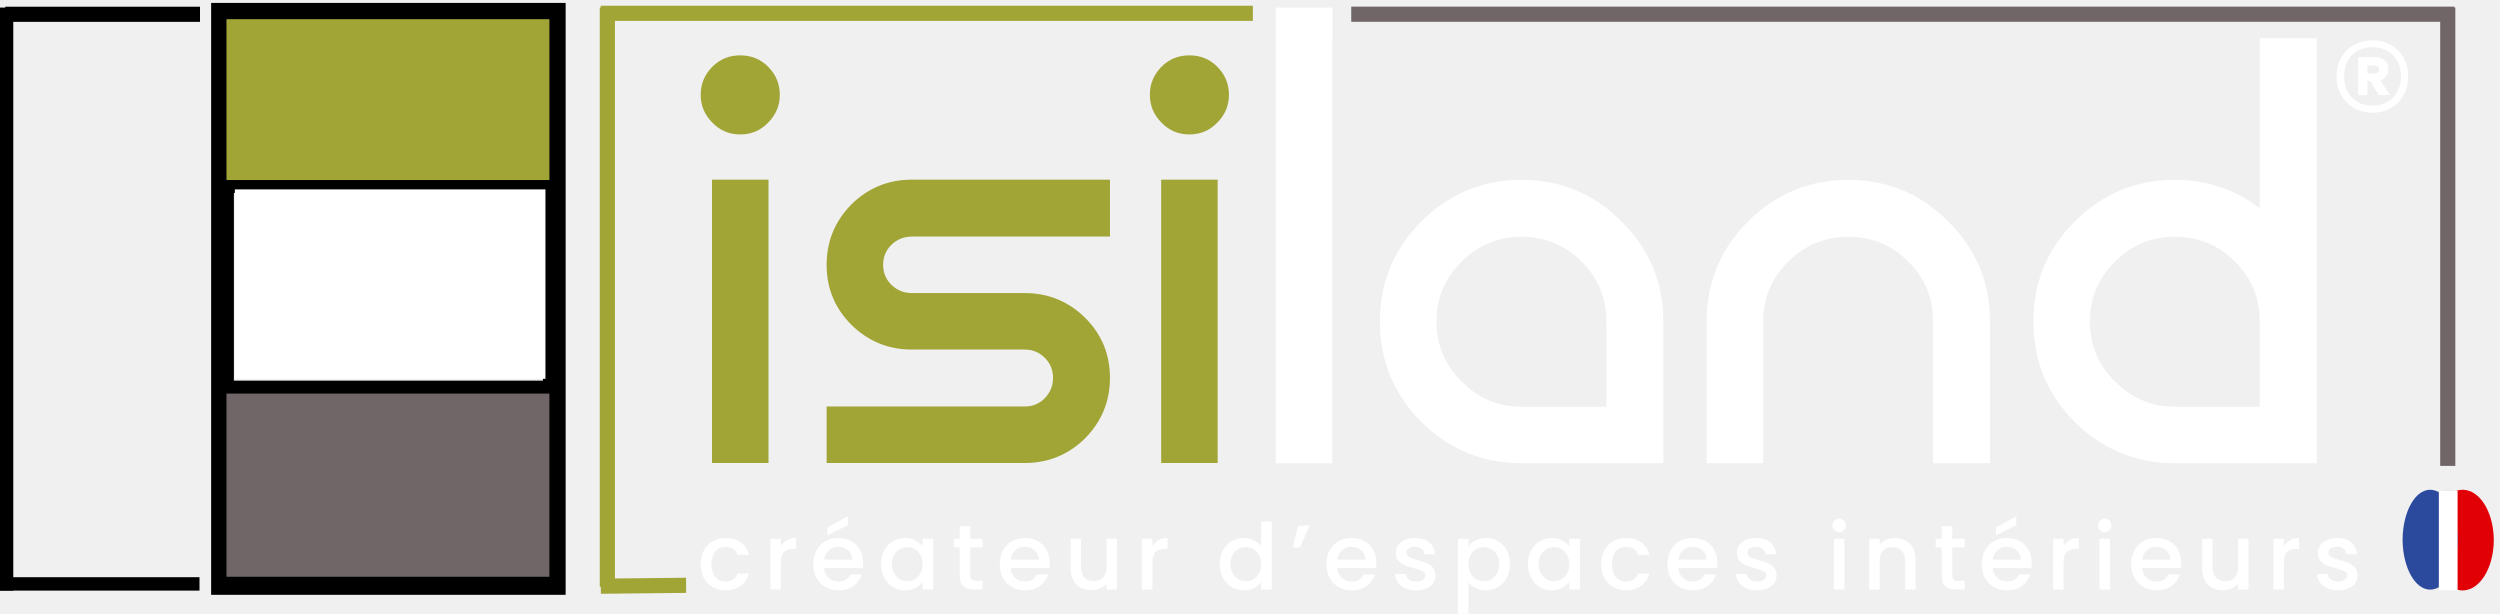
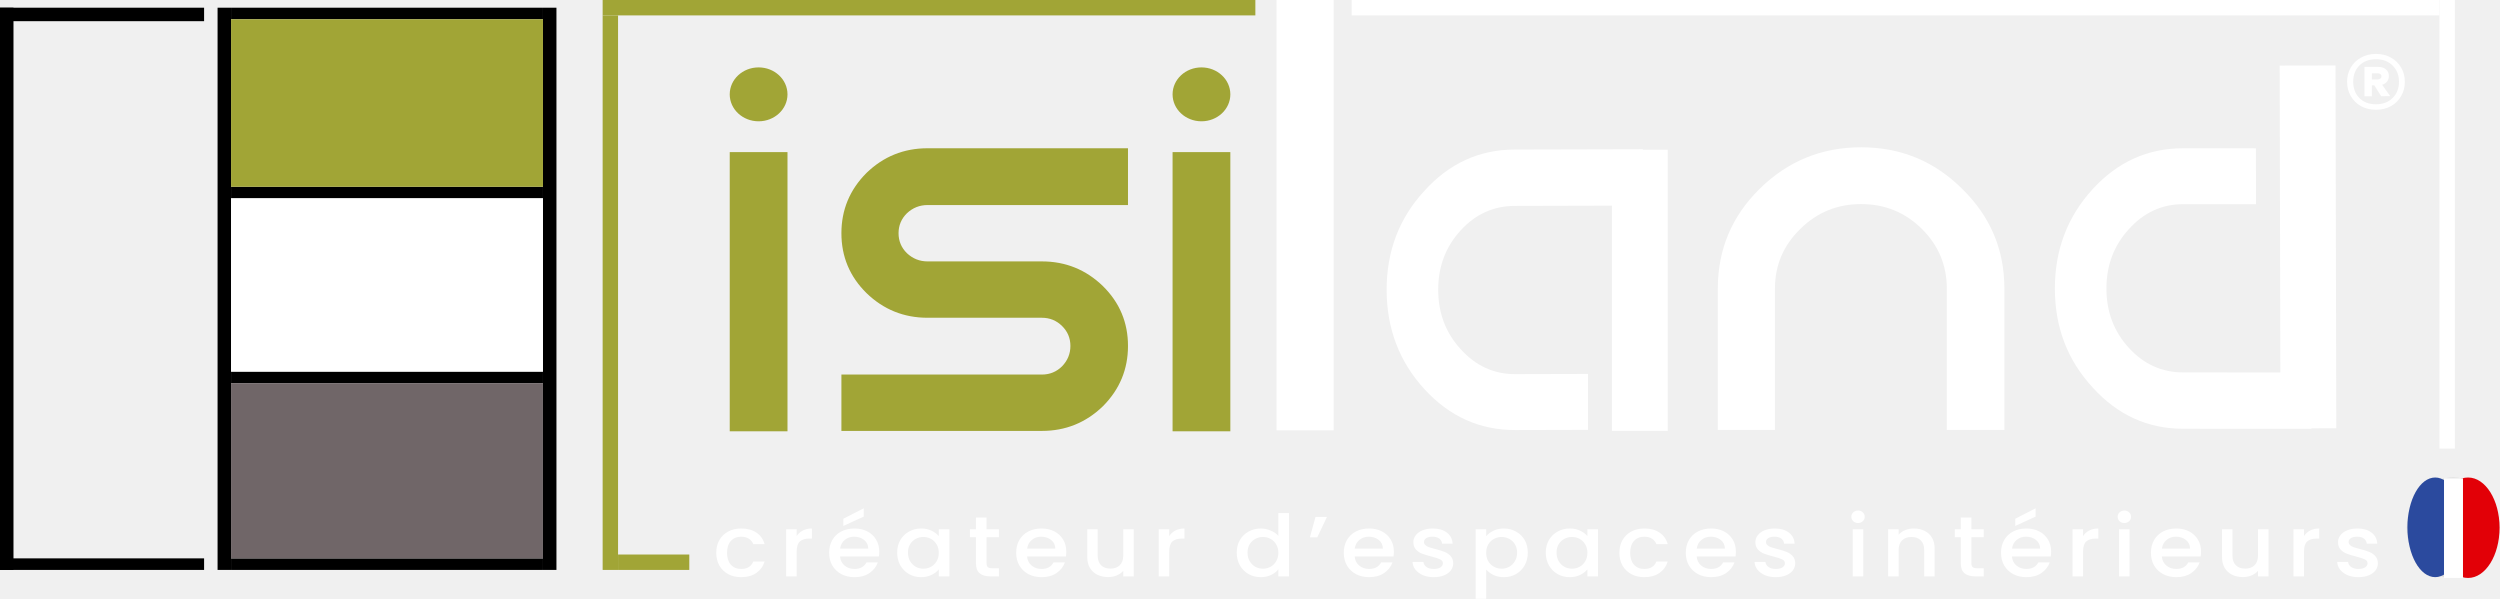
- <svg xmlns="http://www.w3.org/2000/svg" width="330" height="81" viewBox="0 0 330 81" fill="none">
-   <path d="M323.121 77.94C326.465 77.94 329.176 74.964 329.176 71.293C329.176 67.622 326.465 64.647 323.121 64.647C319.776 64.647 317.065 67.622 317.065 71.293C317.065 74.964 319.776 77.94 323.121 77.94Z" fill="#D9D9D9" />
-   <path d="M325.066 77.94C327.336 77.94 329.176 74.964 329.176 71.293C329.176 67.622 327.336 64.647 325.066 64.647C322.795 64.647 320.955 67.622 320.955 71.293C320.955 74.964 322.795 77.94 325.066 77.94Z" fill="#E20007" />
-   <path d="M320.778 77.832C322.779 77.832 324.402 74.88 324.402 71.239C324.402 67.598 322.779 64.647 320.778 64.647C318.776 64.647 317.153 67.598 317.153 71.239C317.153 74.88 318.776 77.832 320.778 77.832Z" fill="#2B4A9E" />
-   <path d="M324.402 64.755H321.927V77.94H324.402V64.755Z" fill="white" />
-   <path d="M25.4 1.885H1.693" stroke="black" stroke-width="2" stroke-linecap="square" />
-   <path d="M0 77.075V77.96H1.752V77.075H0ZM0 1V77.075H1.752V1H0Z" fill="black" />
-   <path d="M25.459 77.96H26.334V76.191H25.459V77.96ZM0 77.96H25.459V76.191H0V77.96Z" fill="black" />
-   <path d="M73.165 1.885H29.371V77.016H73.165V1.885Z" stroke="black" stroke-width="3" />
-   <path d="M72.525 25.362L73.401 25.36L73.396 23.59L72.52 23.593L72.525 25.362ZM29.899 25.482L72.525 25.362L72.52 23.593L29.895 23.713L29.899 25.482Z" fill="black" />
-   <path d="M72.522 52.014H73.398V50.245H72.522V52.014ZM29.896 52.014H72.522V50.245H29.896V52.014Z" fill="black" />
-   <path d="M72.522 2.533H29.896V23.764H72.522V2.533Z" fill="#A1A536" />
-   <path d="M72.522 51.953H29.896V76.132H72.522V51.953Z" fill="#706668" />
-   <rect x="31" y="25" width="41" height="25" fill="white" />
-   <path d="M313.165 5.321C314.068 5.321 314.878 5.531 315.594 5.952C316.31 6.356 316.871 6.925 317.276 7.657C317.681 8.373 317.883 9.183 317.883 10.086C317.883 10.989 317.681 11.806 317.276 12.538C316.871 13.27 316.31 13.846 315.594 14.267C314.878 14.671 314.068 14.874 313.165 14.874C312.246 14.874 311.429 14.671 310.713 14.267C309.997 13.846 309.436 13.27 309.031 12.538C308.626 11.806 308.424 10.989 308.424 10.086C308.424 9.183 308.626 8.373 309.031 7.657C309.436 6.925 309.997 6.356 310.713 5.952C311.429 5.531 312.246 5.321 313.165 5.321ZM313.165 13.94C314.286 13.94 315.189 13.581 315.875 12.865C316.575 12.149 316.926 11.222 316.926 10.086C316.926 8.949 316.575 8.022 315.875 7.306C315.189 6.59 314.286 6.232 313.165 6.232C312.029 6.232 311.118 6.59 310.432 7.306C309.763 8.022 309.428 8.949 309.428 10.086C309.428 11.222 309.763 12.149 310.432 12.865C311.118 13.581 312.029 13.94 313.165 13.94ZM315.267 9.105C315.267 9.478 315.166 9.798 314.964 10.062C314.777 10.311 314.512 10.491 314.17 10.6L315.478 12.538L314.006 12.562L312.885 10.693H312.488V12.562H311.273V7.54H313.516C314.045 7.54 314.465 7.68 314.777 7.96C315.104 8.24 315.267 8.622 315.267 9.105ZM312.488 9.689H313.445C313.617 9.689 313.757 9.642 313.866 9.548C313.991 9.455 314.053 9.323 314.053 9.151C314.053 8.98 313.991 8.856 313.866 8.778C313.757 8.684 313.617 8.638 313.445 8.638H312.488V9.689Z" fill="white" />
-   <path d="M90.566 77.26L79.303 77.379" stroke="#A1A536" stroke-width="2" />
-   <path d="M80.171 1V77.456" stroke="#A1A536" stroke-width="2" />
-   <path d="M165.378 1.757H79.295" stroke="#A1A536" stroke-width="2" />
-   <path d="M323.981 1.876H178.364" stroke="#706668" stroke-width="2" />
-   <path d="M323.104 61.498V1" stroke="#706668" stroke-width="2" />
-   <path d="M92.492 74.466C92.492 73.778 92.63 73.174 92.905 72.656C93.189 72.13 93.577 71.725 94.071 71.442C94.565 71.158 95.132 71.016 95.771 71.016C96.581 71.016 97.249 71.211 97.775 71.599C98.31 71.98 98.67 72.527 98.856 73.239H97.362C97.241 72.907 97.047 72.648 96.779 72.462C96.512 72.275 96.176 72.182 95.771 72.182C95.205 72.182 94.751 72.385 94.411 72.79C94.079 73.186 93.913 73.745 93.913 74.466C93.913 75.186 94.079 75.749 94.411 76.154C94.751 76.559 95.205 76.761 95.771 76.761C96.573 76.761 97.103 76.409 97.362 75.705H98.856C98.662 76.385 98.298 76.927 97.763 77.332C97.229 77.729 96.565 77.927 95.771 77.927C95.132 77.927 94.565 77.786 94.071 77.502C93.577 77.211 93.189 76.806 92.905 76.288C92.63 75.761 92.492 75.154 92.492 74.466ZM103.078 72.097C103.281 71.757 103.548 71.494 103.88 71.308C104.22 71.114 104.621 71.016 105.082 71.016V72.45H104.73C104.188 72.45 103.775 72.587 103.491 72.863C103.216 73.138 103.078 73.616 103.078 74.296V77.818H101.694V71.126H103.078V72.097ZM113.946 74.308C113.946 74.559 113.93 74.786 113.897 74.988H108.784C108.825 75.522 109.023 75.952 109.379 76.275C109.735 76.599 110.173 76.761 110.691 76.761C111.436 76.761 111.962 76.45 112.27 75.826H113.764C113.561 76.441 113.193 76.948 112.658 77.344C112.132 77.733 111.476 77.927 110.691 77.927C110.051 77.927 109.476 77.786 108.966 77.502C108.464 77.211 108.067 76.806 107.776 76.288C107.493 75.761 107.351 75.154 107.351 74.466C107.351 73.778 107.489 73.174 107.764 72.656C108.047 72.13 108.44 71.725 108.942 71.442C109.452 71.158 110.035 71.016 110.691 71.016C111.322 71.016 111.885 71.154 112.379 71.429C112.873 71.705 113.258 72.093 113.533 72.595C113.808 73.089 113.946 73.66 113.946 74.308ZM112.5 73.871C112.492 73.361 112.31 72.952 111.954 72.644C111.598 72.336 111.156 72.182 110.63 72.182C110.152 72.182 109.743 72.336 109.403 72.644C109.063 72.944 108.861 73.353 108.796 73.871H112.5ZM111.905 69.328L109.221 70.652V69.632L111.905 68.15V69.328ZM116.304 74.442C116.304 73.769 116.442 73.174 116.717 72.656C117 72.138 117.381 71.737 117.859 71.454C118.345 71.162 118.88 71.016 119.462 71.016C119.989 71.016 120.446 71.122 120.834 71.332C121.232 71.535 121.547 71.79 121.782 72.097V71.126H123.178V77.818H121.782V76.822C121.547 77.138 121.227 77.401 120.823 77.611C120.418 77.822 119.956 77.927 119.438 77.927C118.863 77.927 118.336 77.781 117.859 77.49C117.381 77.19 117 76.778 116.717 76.251C116.442 75.717 116.304 75.114 116.304 74.442ZM121.782 74.466C121.782 74.004 121.685 73.603 121.491 73.263C121.304 72.923 121.058 72.664 120.749 72.486C120.442 72.308 120.11 72.219 119.753 72.219C119.397 72.219 119.065 72.308 118.758 72.486C118.45 72.656 118.199 72.911 118.005 73.251C117.818 73.583 117.726 73.98 117.726 74.442C117.726 74.903 117.818 75.308 118.005 75.656C118.199 76.004 118.45 76.271 118.758 76.458C119.073 76.636 119.405 76.725 119.753 76.725C120.11 76.725 120.442 76.636 120.749 76.458C121.058 76.279 121.304 76.02 121.491 75.68C121.685 75.332 121.782 74.927 121.782 74.466ZM128.07 72.255V75.96C128.07 76.211 128.126 76.393 128.24 76.506C128.361 76.611 128.564 76.664 128.847 76.664H129.697V77.818H128.604C127.98 77.818 127.503 77.672 127.171 77.381C126.839 77.089 126.674 76.615 126.674 75.96V72.255H125.884V71.126H126.674V69.462H128.07V71.126H129.697V72.255H128.07ZM138.564 74.308C138.564 74.559 138.548 74.786 138.515 74.988H133.403C133.444 75.522 133.642 75.952 133.998 76.275C134.354 76.599 134.791 76.761 135.31 76.761C136.055 76.761 136.58 76.45 136.889 75.826H138.382C138.18 76.441 137.811 76.948 137.277 77.344C136.751 77.733 136.094 77.927 135.31 77.927C134.67 77.927 134.095 77.786 133.585 77.502C133.083 77.211 132.686 76.806 132.395 76.288C132.111 75.761 131.97 75.154 131.97 74.466C131.97 73.778 132.108 73.174 132.382 72.656C132.666 72.13 133.058 71.725 133.56 71.442C134.071 71.158 134.653 71.016 135.31 71.016C135.941 71.016 136.504 71.154 136.997 71.429C137.491 71.705 137.877 72.093 138.151 72.595C138.427 73.089 138.564 73.66 138.564 74.308ZM137.119 73.871C137.112 73.361 136.929 72.952 136.572 72.644C136.216 72.336 135.776 72.182 135.249 72.182C134.771 72.182 134.363 72.336 134.022 72.644C133.682 72.944 133.48 73.353 133.414 73.871H137.119ZM147.445 71.126V77.818H146.061V77.028C145.842 77.304 145.554 77.522 145.198 77.684C144.85 77.838 144.477 77.915 144.081 77.915C143.555 77.915 143.08 77.806 142.66 77.587C142.247 77.368 141.918 77.045 141.676 76.615C141.441 76.186 141.324 75.668 141.324 75.061V71.126H142.696V74.854C142.696 75.454 142.846 75.915 143.146 76.239C143.445 76.555 143.854 76.713 144.372 76.713C144.891 76.713 145.299 76.555 145.599 76.239C145.907 75.915 146.061 75.454 146.061 74.854V71.126H147.445ZM152.114 72.097C152.317 71.757 152.583 71.494 152.916 71.308C153.256 71.114 153.656 71.016 154.118 71.016V72.45H153.766C153.223 72.45 152.811 72.587 152.527 72.863C152.251 73.138 152.114 73.616 152.114 74.296V77.818H150.73V71.126H152.114V72.097ZM160.998 74.442C160.998 73.769 161.136 73.174 161.412 72.656C161.696 72.138 162.076 71.737 162.554 71.454C163.04 71.162 163.578 71.016 164.169 71.016C164.606 71.016 165.036 71.114 165.456 71.308C165.886 71.494 166.226 71.745 166.477 72.061V68.83H167.873V77.818H166.477V76.81C166.25 77.134 165.934 77.401 165.53 77.611C165.133 77.822 164.675 77.927 164.156 77.927C163.573 77.927 163.04 77.781 162.554 77.49C162.076 77.19 161.696 76.778 161.412 76.251C161.136 75.717 160.998 75.114 160.998 74.442ZM166.477 74.466C166.477 74.004 166.38 73.603 166.185 73.263C165.999 72.923 165.751 72.664 165.444 72.486C165.136 72.308 164.804 72.219 164.448 72.219C164.092 72.219 163.76 72.308 163.452 72.486C163.145 72.656 162.894 72.911 162.699 73.251C162.513 73.583 162.42 73.98 162.42 74.442C162.42 74.903 162.513 75.308 162.699 75.656C162.894 76.004 163.145 76.271 163.452 76.458C163.769 76.636 164.1 76.725 164.448 76.725C164.804 76.725 165.136 76.636 165.444 76.458C165.751 76.279 165.999 76.02 166.185 75.68C166.38 75.332 166.477 74.927 166.477 74.466ZM171.368 69.377H172.874L171.599 72.267H170.627L171.368 69.377ZM181.682 74.308C181.682 74.559 181.665 74.786 181.633 74.988H176.52C176.561 75.522 176.758 75.952 177.114 76.275C177.472 76.599 177.909 76.761 178.427 76.761C179.172 76.761 179.698 76.45 180.006 75.826H181.5C181.298 76.441 180.929 76.948 180.394 77.344C179.868 77.733 179.212 77.927 178.427 77.927C177.787 77.927 177.213 77.786 176.702 77.502C176.2 77.211 175.803 76.806 175.512 76.288C175.228 75.761 175.087 75.154 175.087 74.466C175.087 73.778 175.225 73.174 175.499 72.656C175.783 72.13 176.176 71.725 176.678 71.442C177.188 71.158 177.771 71.016 178.427 71.016C179.058 71.016 179.621 71.154 180.115 71.429C180.609 71.705 180.994 72.093 181.268 72.595C181.544 73.089 181.682 73.66 181.682 74.308ZM180.236 73.871C180.228 73.361 180.046 72.952 179.69 72.644C179.333 72.336 178.892 72.182 178.366 72.182C177.889 72.182 177.479 72.336 177.139 72.644C176.799 72.944 176.597 73.353 176.532 73.871H180.236ZM186.931 77.927C186.405 77.927 185.93 77.834 185.51 77.648C185.097 77.454 184.768 77.194 184.526 76.871C184.283 76.538 184.153 76.17 184.138 75.765H185.571C185.595 76.049 185.728 76.288 185.971 76.482C186.222 76.668 186.534 76.761 186.907 76.761C187.296 76.761 187.595 76.688 187.805 76.543C188.024 76.389 188.133 76.195 188.133 75.96C188.133 75.709 188.011 75.522 187.769 75.401C187.534 75.279 187.158 75.146 186.639 75C186.137 74.862 185.728 74.729 185.413 74.599C185.097 74.47 184.821 74.271 184.586 74.004C184.36 73.737 184.246 73.385 184.246 72.948C184.246 72.591 184.351 72.267 184.563 71.976C184.773 71.676 185.072 71.442 185.461 71.272C185.858 71.102 186.311 71.016 186.821 71.016C187.583 71.016 188.194 71.211 188.655 71.599C189.126 71.98 189.375 72.502 189.408 73.166H188.024C188 72.867 187.878 72.628 187.66 72.45C187.44 72.272 187.145 72.182 186.772 72.182C186.408 72.182 186.129 72.251 185.935 72.389C185.74 72.527 185.643 72.709 185.643 72.935C185.643 73.114 185.709 73.263 185.838 73.385C185.968 73.506 186.125 73.603 186.311 73.676C186.498 73.741 186.772 73.826 187.137 73.931C187.623 74.061 188.02 74.195 188.328 74.332C188.643 74.462 188.914 74.656 189.141 74.915C189.368 75.174 189.485 75.518 189.493 75.948C189.493 76.328 189.388 76.668 189.178 76.968C188.967 77.267 188.668 77.502 188.279 77.672C187.898 77.842 187.449 77.927 186.931 77.927ZM193.832 72.11C194.067 71.802 194.387 71.543 194.791 71.332C195.196 71.122 195.654 71.016 196.163 71.016C196.747 71.016 197.277 71.162 197.755 71.454C198.24 71.737 198.621 72.138 198.896 72.656C199.171 73.174 199.309 73.769 199.309 74.442C199.309 75.114 199.171 75.717 198.896 76.251C198.621 76.778 198.24 77.19 197.755 77.49C197.277 77.781 196.747 77.927 196.163 77.927C195.654 77.927 195.199 77.826 194.804 77.624C194.407 77.413 194.083 77.154 193.832 76.846V81H192.447V71.126H193.832V72.11ZM197.901 74.442C197.901 73.98 197.803 73.583 197.609 73.251C197.423 72.911 197.172 72.656 196.855 72.486C196.548 72.308 196.217 72.219 195.859 72.219C195.511 72.219 195.18 72.308 194.864 72.486C194.556 72.664 194.305 72.923 194.111 73.263C193.924 73.603 193.832 74.004 193.832 74.466C193.832 74.927 193.924 75.332 194.111 75.68C194.305 76.02 194.556 76.279 194.864 76.458C195.18 76.636 195.511 76.725 195.859 76.725C196.217 76.725 196.548 76.636 196.855 76.458C197.172 76.271 197.423 76.004 197.609 75.656C197.803 75.308 197.901 74.903 197.901 74.442ZM201.674 74.442C201.674 73.769 201.812 73.174 202.087 72.656C202.371 72.138 202.751 71.737 203.229 71.454C203.715 71.162 204.249 71.016 204.832 71.016C205.358 71.016 205.816 71.122 206.205 71.332C206.601 71.535 206.917 71.79 207.152 72.097V71.126H208.549V77.818H207.152V76.822C206.917 77.138 206.597 77.401 206.192 77.611C205.787 77.822 205.326 77.927 204.808 77.927C204.233 77.927 203.707 77.781 203.229 77.49C202.751 77.19 202.371 76.778 202.087 76.251C201.812 75.717 201.674 75.114 201.674 74.442ZM207.152 74.466C207.152 74.004 207.055 73.603 206.86 73.263C206.675 72.923 206.427 72.664 206.12 72.486C205.812 72.308 205.48 72.219 205.124 72.219C204.767 72.219 204.436 72.308 204.128 72.486C203.82 72.656 203.569 72.911 203.374 73.251C203.189 73.583 203.095 73.98 203.095 74.442C203.095 74.903 203.189 75.308 203.374 75.656C203.569 76.004 203.82 76.271 204.128 76.458C204.444 76.636 204.776 76.725 205.124 76.725C205.48 76.725 205.812 76.636 206.12 76.458C206.427 76.279 206.675 76.02 206.86 75.68C207.055 75.332 207.152 74.927 207.152 74.466ZM211.363 74.466C211.363 73.778 211.501 73.174 211.776 72.656C212.059 72.13 212.448 71.725 212.942 71.442C213.436 71.158 214.003 71.016 214.643 71.016C215.452 71.016 216.12 71.211 216.647 71.599C217.18 71.98 217.541 72.527 217.727 73.239H216.233C216.112 72.907 215.918 72.648 215.65 72.462C215.383 72.275 215.047 72.182 214.643 72.182C214.075 72.182 213.622 72.385 213.282 72.79C212.95 73.186 212.785 73.745 212.785 74.466C212.785 75.186 212.95 75.749 213.282 76.154C213.622 76.559 214.075 76.761 214.643 76.761C215.444 76.761 215.974 76.409 216.233 75.705H217.727C217.533 76.385 217.169 76.927 216.634 77.332C216.1 77.729 215.436 77.927 214.643 77.927C214.003 77.927 213.436 77.786 212.942 77.502C212.448 77.211 212.059 76.806 211.776 76.288C211.501 75.761 211.363 75.154 211.363 74.466ZM226.698 74.308C226.698 74.559 226.682 74.786 226.649 74.988H221.536C221.577 75.522 221.775 75.952 222.131 76.275C222.488 76.599 222.925 76.761 223.443 76.761C224.188 76.761 224.714 76.45 225.022 75.826H226.516C226.314 76.441 225.945 76.948 225.41 77.344C224.884 77.733 224.228 77.927 223.443 77.927C222.803 77.927 222.229 77.786 221.719 77.502C221.216 77.211 220.819 76.806 220.528 76.288C220.245 75.761 220.103 75.154 220.103 74.466C220.103 73.778 220.241 73.174 220.516 72.656C220.799 72.13 221.192 71.725 221.694 71.442C222.204 71.158 222.787 71.016 223.443 71.016C224.074 71.016 224.637 71.154 225.131 71.429C225.625 71.705 226.01 72.093 226.285 72.595C226.56 73.089 226.698 73.66 226.698 74.308ZM225.252 73.871C225.244 73.361 225.062 72.952 224.706 72.644C224.35 72.336 223.908 72.182 223.383 72.182C222.905 72.182 222.495 72.336 222.155 72.644C221.815 72.944 221.613 73.353 221.548 73.871H225.252ZM231.948 77.927C231.421 77.927 230.947 77.834 230.526 77.648C230.113 77.454 229.785 77.194 229.542 76.871C229.299 76.538 229.17 76.17 229.154 75.765H230.587C230.612 76.049 230.745 76.288 230.988 76.482C231.239 76.668 231.55 76.761 231.923 76.761C232.312 76.761 232.611 76.688 232.821 76.543C233.041 76.389 233.149 76.195 233.149 75.96C233.149 75.709 233.028 75.522 232.785 75.401C232.55 75.279 232.174 75.146 231.656 75C231.153 74.862 230.745 74.729 230.429 74.599C230.113 74.47 229.838 74.271 229.603 74.004C229.376 73.737 229.263 73.385 229.263 72.948C229.263 72.591 229.368 72.267 229.579 71.976C229.789 71.676 230.088 71.442 230.477 71.272C230.874 71.102 231.327 71.016 231.838 71.016C232.599 71.016 233.21 71.211 233.671 71.599C234.142 71.98 234.393 72.502 234.424 73.166H233.041C233.016 72.867 232.895 72.628 232.676 72.45C232.457 72.272 232.161 72.182 231.789 72.182C231.424 72.182 231.145 72.251 230.951 72.389C230.756 72.527 230.659 72.709 230.659 72.935C230.659 73.114 230.725 73.263 230.854 73.385C230.984 73.506 231.142 73.603 231.327 73.676C231.514 73.741 231.789 73.826 232.153 73.931C232.639 74.061 233.036 74.195 233.344 74.332C233.66 74.462 233.93 74.656 234.157 74.915C234.385 75.174 234.502 75.518 234.51 75.948C234.51 76.328 234.405 76.668 234.194 76.968C233.983 77.267 233.684 77.502 233.295 77.672C232.914 77.842 232.465 77.927 231.948 77.927ZM242.78 70.239C242.529 70.239 242.319 70.154 242.149 69.984C241.978 69.814 241.894 69.603 241.894 69.353C241.894 69.102 241.978 68.891 242.149 68.721C242.319 68.551 242.529 68.466 242.78 68.466C243.023 68.466 243.23 68.551 243.399 68.721C243.57 68.891 243.655 69.102 243.655 69.353C243.655 69.603 243.57 69.814 243.399 69.984C243.23 70.154 243.023 70.239 242.78 70.239ZM243.46 71.126V77.818H242.076V71.126H243.46ZM250.112 71.016C250.639 71.016 251.108 71.126 251.52 71.344C251.942 71.563 252.27 71.887 252.505 72.316C252.74 72.745 252.856 73.263 252.856 73.871V77.818H251.484V74.077C251.484 73.478 251.335 73.02 251.035 72.705C250.736 72.381 250.327 72.219 249.808 72.219C249.29 72.219 248.878 72.381 248.569 72.705C248.27 73.02 248.12 73.478 248.12 74.077V77.818H246.736V71.126H248.12V71.891C248.347 71.616 248.635 71.401 248.983 71.247C249.339 71.093 249.715 71.016 250.112 71.016ZM257.696 72.255V75.96C257.696 76.211 257.753 76.393 257.866 76.506C257.988 76.611 258.19 76.664 258.474 76.664H259.324V77.818H258.231C257.607 77.818 257.129 77.672 256.797 77.381C256.465 77.089 256.299 76.615 256.299 75.96V72.255H255.51V71.126H256.299V69.462H257.696V71.126H259.324V72.255H257.696ZM268.19 74.308C268.19 74.559 268.174 74.786 268.142 74.988H263.028C263.069 75.522 263.268 75.952 263.624 76.275C263.98 76.599 264.417 76.761 264.935 76.761C265.68 76.761 266.207 76.45 266.514 75.826H268.008C267.806 76.441 267.438 76.948 266.903 77.344C266.376 77.733 265.721 77.927 264.935 77.927C264.295 77.927 263.721 77.786 263.21 77.502C262.708 77.211 262.312 76.806 262.02 76.288C261.736 75.761 261.595 75.154 261.595 74.466C261.595 73.778 261.733 73.174 262.009 72.656C262.291 72.13 262.685 71.725 263.187 71.442C263.696 71.158 264.28 71.016 264.935 71.016C265.567 71.016 266.13 71.154 266.624 71.429C267.118 71.705 267.502 72.093 267.778 72.595C268.052 73.089 268.19 73.66 268.19 74.308ZM266.745 73.871C266.737 73.361 266.555 72.952 266.199 72.644C265.843 72.336 265.401 72.182 264.874 72.182C264.397 72.182 263.988 72.336 263.648 72.644C263.308 72.944 263.105 73.353 263.041 73.871H266.745ZM266.15 69.328L263.466 70.652V69.632L266.15 68.15V69.328ZM272.395 72.097C272.597 71.757 272.865 71.494 273.196 71.308C273.536 71.114 273.937 71.016 274.399 71.016V72.45H274.047C273.505 72.45 273.091 72.587 272.808 72.863C272.533 73.138 272.395 73.616 272.395 74.296V77.818H271.01V71.126H272.395V72.097ZM277.834 70.239C277.583 70.239 277.371 70.154 277.202 69.984C277.032 69.814 276.946 69.603 276.946 69.353C276.946 69.102 277.032 68.891 277.202 68.721C277.371 68.551 277.583 68.466 277.834 68.466C278.077 68.466 278.282 68.551 278.453 68.721C278.623 68.891 278.707 69.102 278.707 69.353C278.707 69.603 278.623 69.814 278.453 69.984C278.282 70.154 278.077 70.239 277.834 70.239ZM278.514 71.126V77.818H277.128V71.126H278.514ZM287.923 74.308C287.923 74.559 287.906 74.786 287.874 74.988H282.761C282.801 75.522 282.999 75.952 283.355 76.275C283.712 76.599 284.149 76.761 284.667 76.761C285.412 76.761 285.939 76.45 286.246 75.826H287.741C287.537 76.441 287.169 76.948 286.635 77.344C286.109 77.733 285.453 77.927 284.667 77.927C284.028 77.927 283.452 77.786 282.943 77.502C282.441 77.211 282.044 76.806 281.752 76.288C281.469 75.761 281.327 75.154 281.327 74.466C281.327 73.778 281.465 73.174 281.74 72.656C282.024 72.13 282.416 71.725 282.919 71.442C283.429 71.158 284.012 71.016 284.667 71.016C285.299 71.016 285.861 71.154 286.355 71.429C286.849 71.705 287.234 72.093 287.509 72.595C287.785 73.089 287.923 73.66 287.923 74.308ZM286.477 73.871C286.469 73.361 286.287 72.952 285.93 72.644C285.574 72.336 285.133 72.182 284.606 72.182C284.128 72.182 283.72 72.336 283.38 72.644C283.04 72.944 282.838 73.353 282.773 73.871H286.477ZM296.803 71.126V77.818H295.418V77.028C295.199 77.304 294.912 77.522 294.556 77.684C294.208 77.838 293.835 77.915 293.438 77.915C292.913 77.915 292.439 77.806 292.017 77.587C291.605 77.368 291.277 77.045 291.034 76.615C290.799 76.186 290.681 75.668 290.681 75.061V71.126H292.054V74.854C292.054 75.454 292.204 75.915 292.503 76.239C292.803 76.555 293.212 76.713 293.73 76.713C294.249 76.713 294.658 76.555 294.957 76.239C295.265 75.915 295.418 75.454 295.418 74.854V71.126H296.803ZM301.472 72.097C301.674 71.757 301.941 71.494 302.273 71.308C302.614 71.114 303.015 71.016 303.476 71.016V72.45H303.123C302.581 72.45 302.168 72.587 301.885 72.863C301.61 73.138 301.472 73.616 301.472 74.296V77.818H300.087V71.126H301.472V72.097ZM308.635 77.927C308.109 77.927 307.634 77.834 307.214 77.648C306.801 77.454 306.474 77.194 306.231 76.871C305.988 76.538 305.858 76.17 305.842 75.765H307.275C307.299 76.049 307.432 76.288 307.675 76.482C307.926 76.668 308.238 76.761 308.611 76.761C309 76.761 309.299 76.688 309.51 76.543C309.728 76.389 309.837 76.195 309.837 75.96C309.837 75.709 309.716 75.522 309.473 75.401C309.238 75.279 308.862 75.146 308.343 75C307.841 74.862 307.432 74.729 307.117 74.599C306.801 74.47 306.526 74.271 306.292 74.004C306.064 73.737 305.95 73.385 305.95 72.948C305.95 72.591 306.056 72.267 306.267 71.976C306.477 71.676 306.777 71.442 307.165 71.272C307.562 71.102 308.015 71.016 308.526 71.016C309.287 71.016 309.898 71.211 310.36 71.599C310.83 71.98 311.081 72.502 311.112 73.166H309.728C309.704 72.867 309.582 72.628 309.364 72.45C309.146 72.272 308.849 72.182 308.478 72.182C308.113 72.182 307.833 72.251 307.639 72.389C307.445 72.527 307.347 72.709 307.347 72.935C307.347 73.114 307.413 73.263 307.542 73.385C307.672 73.506 307.83 73.603 308.015 73.676C308.202 73.741 308.478 73.826 308.842 73.931C309.328 74.061 309.724 74.195 310.032 74.332C310.347 74.462 310.618 74.656 310.846 74.915C311.073 75.174 311.189 75.518 311.198 75.948C311.198 76.328 311.092 76.668 310.882 76.968C310.671 77.267 310.372 77.502 309.983 77.672C309.602 77.842 309.153 77.927 308.635 77.927Z" fill="white" />
-   <path d="M168.401 61.143V5.04H175.859V61.143H168.401ZM212.042 53.686V42.442C212.042 39.344 210.952 36.706 208.772 34.526C206.593 32.346 203.954 31.256 200.856 31.256C197.758 31.256 195.12 32.346 192.94 34.526C190.722 36.706 189.613 39.344 189.613 42.442C189.613 45.54 190.722 48.179 192.94 50.358C195.12 52.577 197.758 53.686 200.856 53.686H212.042ZM187.605 29.248C191.276 25.577 195.694 23.741 200.856 23.741C206.019 23.741 210.418 25.577 214.051 29.248C217.721 32.881 219.557 37.279 219.557 42.442V61.143H200.856C195.694 61.143 191.276 59.327 187.605 55.693C183.972 52.022 182.155 47.605 182.155 42.442C182.155 37.279 183.972 32.881 187.605 29.248ZM230.73 29.248C234.401 25.577 238.818 23.741 243.981 23.741C249.144 23.741 253.542 25.577 257.175 29.248C260.847 32.881 262.681 37.279 262.681 42.442V61.143H255.168V42.442C255.168 39.344 254.077 36.706 251.898 34.526C249.717 32.346 247.079 31.256 243.981 31.256C240.883 31.256 238.245 32.346 236.064 34.526C233.846 36.706 232.737 39.344 232.737 42.442V61.143H225.28V42.442C225.28 37.279 227.096 32.881 230.73 29.248ZM279.19 34.526C276.971 36.706 275.863 39.344 275.863 42.442C275.863 45.54 276.971 48.179 279.19 50.358C281.369 52.577 284.008 53.686 287.105 53.686H298.292V42.442C298.292 39.344 297.202 36.706 295.022 34.526C292.842 32.346 290.204 31.256 287.105 31.256C284.008 31.256 281.369 32.346 279.19 34.526ZM273.854 55.693C270.221 52.022 268.405 47.605 268.405 42.442C268.405 37.279 270.221 32.881 273.854 29.248C277.526 25.577 281.942 23.741 287.105 23.741C291.274 23.741 295.003 24.984 298.292 27.47V5.04H305.807V61.143H287.105C281.942 61.143 277.526 59.327 273.854 55.693Z" fill="white" />
-   <path d="M175.874 1H168.4V5.321H175.874V1Z" fill="white" />
-   <path d="M93.984 23.713H101.441V61.115H93.984V23.713ZM101.384 16.198C102.416 15.165 102.933 13.941 102.933 12.527C102.933 11.073 102.416 9.83 101.384 8.798C100.389 7.803 99.166 7.306 97.712 7.306C96.259 7.306 95.035 7.803 94.041 8.798C93.008 9.83 92.492 11.073 92.492 12.527C92.492 13.941 93.008 15.165 94.041 16.198C95.035 17.23 96.259 17.747 97.712 17.747C99.166 17.747 100.389 17.23 101.384 16.198ZM146.516 31.227H120.358C119.325 31.227 118.426 31.591 117.661 32.317C116.935 33.044 116.572 33.924 116.572 34.956C116.572 35.989 116.935 36.868 117.661 37.595C118.426 38.322 119.325 38.685 120.358 38.685H135.273C138.37 38.685 141.028 39.775 143.246 41.955C145.426 44.135 146.516 46.773 146.516 49.871C146.516 52.969 145.426 55.627 143.246 57.845C141.028 60.025 138.37 61.115 135.273 61.115H109.114V53.657H135.273C136.306 53.657 137.185 53.294 137.911 52.567C138.638 51.802 139.001 50.904 139.001 49.871C139.001 48.839 138.638 47.959 137.911 47.232C137.185 46.506 136.306 46.142 135.273 46.142H120.358C117.26 46.142 114.602 45.053 112.384 42.873C110.204 40.693 109.114 38.054 109.114 34.956C109.114 31.858 110.204 29.201 112.384 26.982C114.602 24.803 117.26 23.713 120.358 23.713H146.516V31.227ZM153.272 23.713H160.73V61.115H153.272V23.713ZM160.671 16.198C161.705 15.165 162.221 13.941 162.221 12.527C162.221 11.073 161.705 9.83 160.671 8.798C159.677 7.803 158.453 7.306 157.001 7.306C155.547 7.306 154.323 7.803 153.329 8.798C152.297 9.83 151.781 11.073 151.781 12.527C151.781 13.941 152.297 15.165 153.329 16.198C154.323 17.23 155.547 17.747 157.001 17.747C158.453 17.747 159.677 17.23 160.671 16.198Z" fill="#A1A536" />
+ <svg xmlns="http://www.w3.org/2000/svg" width="334" height="80" viewBox="0 0 334 80" fill="none">
+   <path fill-rule="evenodd" clip-rule="evenodd" d="M274.531 38.535C274.533 33.362 276.219 28.938 279.586 25.261C282.918 21.623 286.951 19.805 291.684 19.808L301.391 19.813L301.406 27.285L291.679 27.279C288.84 27.278 286.42 28.388 284.421 30.609C282.421 32.792 281.421 35.435 281.419 38.539C281.417 41.644 282.415 44.288 284.412 46.473C286.409 48.658 288.827 49.752 291.667 49.754L304.651 49.761L304.566 8.761L312.026 8.746L312.126 57.216L308.806 57.223L308.806 57.291L291.663 57.282C286.93 57.279 282.9 55.439 279.571 51.758C276.208 48.116 274.528 43.709 274.531 38.535Z" fill="white" />
+   <path fill-rule="evenodd" clip-rule="evenodd" d="M185.255 38.762C185.269 43.935 186.963 48.356 190.338 52.026C193.678 55.657 197.714 57.467 202.447 57.454L212.154 57.429V49.958L202.427 49.983C199.588 49.99 197.166 48.885 195.162 46.668C193.158 44.489 192.152 41.848 192.144 38.744C192.136 35.64 193.128 32.994 195.121 30.804C197.113 28.615 199.529 27.516 202.369 27.509L215.352 27.475V57.561H222.812V20.004H219.492L219.492 19.936L202.349 19.98C197.616 19.993 193.59 21.841 190.269 25.529C186.913 29.178 185.242 33.589 185.255 38.762Z" fill="white" />
+   <path d="M170.547 0V57.492H178.181V0H170.547Z" fill="white" />
+   <path d="M248.643 19.678C243.358 19.678 238.836 21.532 235.078 25.238C231.359 28.907 229.5 33.347 229.5 38.559V57.441H237.133V38.559C237.133 35.432 238.269 32.768 240.539 30.567C242.771 28.366 245.471 27.265 248.643 27.265C251.815 27.265 254.515 28.366 256.747 30.567C258.978 32.768 260.095 35.432 260.095 38.559V57.441H267.787V38.559C267.787 33.347 265.909 28.907 262.15 25.238C258.431 21.532 253.928 19.678 248.643 19.678Z" fill="white" />
+   <path d="M325.917 0V59.936H327.974V0H325.917Z" fill="white" />
+   <path d="M180.579 2.058L325.916 2.058V0L180.579 0V2.058Z" fill="white" />
+   <path d="M317.437 7.203C318.174 7.203 318.835 7.367 319.419 7.695C320.003 8.011 320.46 8.455 320.791 9.027C321.121 9.586 321.286 10.218 321.286 10.923C321.286 11.629 321.121 12.267 320.791 12.838C320.46 13.41 320.003 13.86 319.419 14.188C318.835 14.504 318.174 14.662 317.437 14.662C316.687 14.662 316.02 14.504 315.436 14.188C314.852 13.86 314.395 13.41 314.065 12.838C313.734 12.267 313.569 11.629 313.569 10.923C313.569 10.218 313.734 9.586 314.065 9.027C314.395 8.455 314.852 8.011 315.436 7.695C316.02 7.367 316.687 7.203 317.437 7.203ZM317.437 13.933C318.352 13.933 319.088 13.653 319.647 13.094C320.219 12.535 320.505 11.811 320.505 10.923C320.505 10.036 320.219 9.312 319.647 8.753C319.088 8.194 318.352 7.914 317.437 7.914C316.51 7.914 315.767 8.194 315.208 8.753C314.662 9.312 314.388 10.036 314.388 10.923C314.388 11.811 314.662 12.535 315.208 13.094C315.767 13.653 316.51 13.933 317.437 13.933ZM319.152 10.157C319.152 10.449 319.069 10.698 318.904 10.905C318.752 11.1 318.536 11.24 318.256 11.325L319.324 12.838L318.123 12.857L317.208 11.398H316.885V12.857H315.894V8.935H317.723C318.155 8.935 318.498 9.045 318.752 9.264C319.019 9.483 319.152 9.78 319.152 10.157ZM316.885 10.613H317.666C317.806 10.613 317.92 10.577 318.009 10.504C318.111 10.431 318.161 10.328 318.161 10.194C318.161 10.06 318.111 9.963 318.009 9.902C317.92 9.829 317.806 9.793 317.666 9.793H316.885V10.613Z" fill="white" />
+   <path d="M156.656 20.322V57.621H164.373V20.322H156.656Z" fill="#A1A536" />
+   <path d="M97.492 20.322V57.621H105.209V20.322H97.492Z" fill="#A1A536" />
+   <ellipse cx="160.515" cy="12.605" rx="3.859" ry="3.601" fill="#A1A536" />
+   <ellipse cx="101.35" cy="12.605" rx="3.859" ry="3.601" fill="#A1A536" />
+   <path d="M123.922 27.395H150.7V19.807H123.922C120.751 19.807 118.03 20.908 115.759 23.108C113.527 25.348 112.412 28.032 112.412 31.159C112.412 34.287 113.527 36.951 115.759 39.152C118.03 41.353 120.751 42.453 123.922 42.453H139.191C140.247 42.453 141.148 42.82 141.891 43.554C142.635 44.287 143.007 45.175 143.007 46.218C143.007 47.26 142.635 48.168 141.891 48.94C141.148 49.674 140.247 50.041 139.191 50.041H112.412V57.57H139.191C142.361 57.57 145.082 56.469 147.352 54.269C149.584 52.029 150.7 49.346 150.7 46.218C150.7 43.09 149.584 40.426 147.352 38.225C145.082 36.024 142.361 34.924 139.191 34.924H123.922C122.865 34.924 121.944 34.557 121.161 33.823C120.418 33.09 120.046 32.202 120.046 31.159C120.046 30.117 120.418 29.229 121.161 28.495C121.944 27.761 122.865 27.395 123.922 27.395Z" fill="#A1A536" />
+   <path d="M80.514 2.058L167.717 2.058V0L80.514 0V2.058Z" fill="#A1A536" />
+   <path d="M82.572 76.142V2.058H80.514V76.142H82.572Z" fill="#A1A536" />
+   <path d="M82.572 76.142H92.09V74.084H82.572V76.142Z" fill="#A1A536" />
+   <path d="M95.691 73.852C95.691 73.205 95.831 72.637 96.111 72.15C96.398 71.654 96.793 71.274 97.294 71.007C97.795 70.74 98.371 70.607 99.02 70.607C99.842 70.607 100.52 70.79 101.054 71.156C101.597 71.514 101.962 72.028 102.151 72.698H100.635C100.512 72.386 100.314 72.142 100.043 71.967C99.772 71.792 99.431 71.704 99.02 71.704C98.445 71.704 97.984 71.894 97.639 72.275C97.302 72.649 97.134 73.174 97.134 73.852C97.134 74.53 97.302 75.06 97.639 75.441C97.984 75.822 98.445 76.012 99.02 76.012C99.834 76.012 100.372 75.681 100.635 75.018H102.151C101.954 75.658 101.584 76.168 101.042 76.549C100.499 76.922 99.825 77.109 99.02 77.109C98.371 77.109 97.795 76.976 97.294 76.709C96.793 76.435 96.398 76.054 96.111 75.566C95.831 75.071 95.691 74.5 95.691 73.852ZM106.437 71.624C106.642 71.304 106.913 71.056 107.25 70.881C107.595 70.698 108.002 70.607 108.471 70.607V71.955H108.113C107.563 71.955 107.143 72.085 106.856 72.344C106.576 72.603 106.437 73.052 106.437 73.692V77.006H105.031V70.71H106.437V71.624ZM117.468 73.704C117.468 73.94 117.451 74.153 117.418 74.344H112.228C112.269 74.847 112.471 75.25 112.832 75.555C113.194 75.86 113.638 76.012 114.164 76.012C114.92 76.012 115.454 75.719 115.766 75.132H117.283C117.077 75.711 116.703 76.187 116.161 76.561C115.627 76.926 114.961 77.109 114.164 77.109C113.514 77.109 112.931 76.976 112.413 76.709C111.904 76.435 111.501 76.054 111.205 75.566C110.917 75.071 110.773 74.5 110.773 73.852C110.773 73.205 110.913 72.637 111.193 72.15C111.48 71.654 111.879 71.274 112.388 71.007C112.906 70.74 113.498 70.607 114.164 70.607C114.805 70.607 115.376 70.737 115.877 70.996C116.379 71.254 116.769 71.62 117.048 72.093C117.328 72.557 117.468 73.094 117.468 73.704ZM116.001 73.292C115.992 72.812 115.807 72.428 115.446 72.138C115.084 71.849 114.636 71.704 114.102 71.704C113.617 71.704 113.202 71.849 112.857 72.138C112.512 72.42 112.306 72.805 112.24 73.292H116.001ZM115.396 69.019L112.672 70.264V69.304L115.396 67.91V69.019ZM119.862 73.829C119.862 73.197 120.001 72.637 120.281 72.15C120.568 71.662 120.955 71.285 121.439 71.018C121.933 70.744 122.475 70.607 123.067 70.607C123.602 70.607 124.065 70.706 124.46 70.904C124.863 71.094 125.183 71.335 125.421 71.624V70.71H126.839V77.006H125.421V76.069C125.183 76.366 124.858 76.614 124.448 76.812C124.037 77.01 123.568 77.109 123.042 77.109C122.459 77.109 121.924 76.972 121.439 76.698C120.955 76.416 120.568 76.027 120.281 75.532C120.001 75.029 119.862 74.462 119.862 73.829ZM125.421 73.852C125.421 73.418 125.323 73.041 125.126 72.721C124.936 72.401 124.686 72.157 124.373 71.99C124.062 71.822 123.725 71.738 123.362 71.738C123.001 71.738 122.664 71.822 122.352 71.99C122.039 72.15 121.784 72.39 121.588 72.71C121.398 73.022 121.304 73.395 121.304 73.829C121.304 74.264 121.398 74.645 121.588 74.972C121.784 75.3 122.039 75.551 122.352 75.726C122.672 75.894 123.009 75.978 123.362 75.978C123.725 75.978 124.062 75.894 124.373 75.726C124.686 75.559 124.936 75.315 125.126 74.995C125.323 74.668 125.421 74.287 125.421 73.852ZM131.804 71.773V75.258C131.804 75.494 131.861 75.665 131.976 75.772C132.1 75.871 132.306 75.921 132.593 75.921H133.456V77.006H132.346C131.713 77.006 131.228 76.869 130.892 76.595C130.555 76.321 130.387 75.875 130.387 75.258V71.773H129.585V70.71H130.387V69.144H131.804V70.71H133.456V71.773H131.804ZM142.456 73.704C142.456 73.94 142.44 74.153 142.407 74.344H137.217C137.258 74.847 137.46 75.25 137.821 75.555C138.183 75.86 138.626 76.012 139.153 76.012C139.909 76.012 140.442 75.719 140.755 75.132H142.271C142.066 75.711 141.692 76.187 141.15 76.561C140.615 76.926 139.949 77.109 139.153 77.109C138.503 77.109 137.92 76.976 137.402 76.709C136.892 76.435 136.489 76.054 136.194 75.566C135.906 75.071 135.762 74.5 135.762 73.852C135.762 73.205 135.902 72.637 136.181 72.15C136.469 71.654 136.867 71.274 137.377 71.007C137.895 70.74 138.486 70.607 139.153 70.607C139.794 70.607 140.365 70.737 140.866 70.996C141.367 71.254 141.758 71.62 142.037 72.093C142.316 72.557 142.456 73.094 142.456 73.704ZM140.989 73.292C140.982 72.812 140.797 72.428 140.434 72.138C140.073 71.849 139.626 71.704 139.091 71.704C138.606 71.704 138.191 71.849 137.845 72.138C137.5 72.42 137.295 72.805 137.229 73.292H140.989ZM151.47 70.71V77.006H150.065V76.263C149.844 76.522 149.551 76.728 149.189 76.881C148.836 77.025 148.458 77.098 148.056 77.098C147.521 77.098 147.04 76.995 146.613 76.789C146.194 76.583 145.861 76.279 145.614 75.875C145.376 75.471 145.257 74.984 145.257 74.412V70.71H146.65V74.218C146.65 74.782 146.802 75.216 147.107 75.521C147.41 75.818 147.825 75.966 148.351 75.966C148.878 75.966 149.292 75.818 149.597 75.521C149.909 75.216 150.065 74.782 150.065 74.218V70.71H151.47ZM156.209 71.624C156.415 71.304 156.686 71.056 157.024 70.881C157.369 70.698 157.775 70.607 158.243 70.607V71.955H157.887C157.335 71.955 156.917 72.085 156.629 72.344C156.349 72.603 156.209 73.052 156.209 73.692V77.006H154.805V70.71H156.209V71.624ZM165.228 73.829C165.228 73.197 165.367 72.637 165.647 72.15C165.935 71.662 166.322 71.285 166.807 71.018C167.3 70.744 167.846 70.607 168.446 70.607C168.889 70.607 169.326 70.698 169.752 70.881C170.188 71.056 170.533 71.293 170.788 71.59V68.55H172.206V77.006H170.788V76.058C170.558 76.362 170.237 76.614 169.827 76.812C169.424 77.01 168.959 77.109 168.433 77.109C167.841 77.109 167.3 76.972 166.807 76.698C166.322 76.416 165.935 76.027 165.647 75.532C165.367 75.029 165.228 74.462 165.228 73.829ZM170.788 73.852C170.788 73.418 170.69 73.041 170.492 72.721C170.303 72.401 170.052 72.157 169.74 71.99C169.427 71.822 169.091 71.738 168.729 71.738C168.368 71.738 168.031 71.822 167.718 71.99C167.406 72.15 167.152 72.39 166.954 72.71C166.765 73.022 166.67 73.395 166.67 73.829C166.67 74.264 166.765 74.645 166.954 74.972C167.152 75.3 167.406 75.551 167.718 75.726C168.039 75.894 168.376 75.978 168.729 75.978C169.091 75.978 169.427 75.894 169.74 75.726C170.052 75.559 170.303 75.315 170.492 74.995C170.69 74.668 170.788 74.287 170.788 73.852ZM175.753 69.064H177.282L175.987 71.784H175.001L175.753 69.064ZM186.222 73.704C186.222 73.94 186.205 74.153 186.172 74.344H180.983C181.024 74.847 181.224 75.25 181.586 75.555C181.949 75.86 182.392 76.012 182.918 76.012C183.675 76.012 184.208 75.719 184.521 75.132H186.037C185.832 75.711 185.457 76.187 184.915 76.561C184.381 76.926 183.715 77.109 182.918 77.109C182.269 77.109 181.686 76.976 181.168 76.709C180.658 76.435 180.255 76.054 179.96 75.566C179.672 75.071 179.528 74.5 179.528 73.852C179.528 73.205 179.668 72.637 179.947 72.15C180.235 71.654 180.633 71.274 181.143 71.007C181.661 70.74 182.252 70.607 182.918 70.607C183.558 70.607 184.13 70.737 184.631 70.996C185.133 71.254 185.524 71.62 185.802 72.093C186.082 72.557 186.222 73.094 186.222 73.704ZM184.754 73.292C184.746 72.812 184.561 72.428 184.2 72.138C183.838 71.849 183.39 71.704 182.857 71.704C182.372 71.704 181.956 71.849 181.611 72.138C181.266 72.42 181.061 72.805 180.994 73.292H184.754ZM191.55 77.109C191.016 77.109 190.534 77.022 190.108 76.846C189.688 76.663 189.355 76.42 189.108 76.115C188.862 75.802 188.73 75.456 188.715 75.075H190.169C190.194 75.342 190.329 75.566 190.576 75.749C190.831 75.924 191.147 76.012 191.525 76.012C191.92 76.012 192.224 75.944 192.437 75.806C192.66 75.662 192.77 75.479 192.77 75.258C192.77 75.022 192.647 74.847 192.4 74.732C192.162 74.618 191.78 74.492 191.254 74.355C190.744 74.226 190.329 74.1 190.009 73.978C189.688 73.856 189.408 73.669 189.17 73.418C188.94 73.167 188.825 72.835 188.825 72.424C188.825 72.089 188.932 71.784 189.146 71.51C189.36 71.228 189.663 71.007 190.058 70.847C190.461 70.687 190.921 70.607 191.439 70.607C192.212 70.607 192.832 70.79 193.3 71.156C193.778 71.514 194.031 72.005 194.065 72.63H192.66C192.635 72.348 192.512 72.123 192.29 71.955C192.067 71.788 191.767 71.704 191.389 71.704C191.019 71.704 190.736 71.769 190.539 71.898C190.341 72.028 190.243 72.199 190.243 72.412C190.243 72.58 190.309 72.721 190.441 72.835C190.572 72.95 190.732 73.041 190.921 73.11C191.111 73.171 191.389 73.251 191.759 73.35C192.252 73.471 192.655 73.597 192.968 73.727C193.288 73.849 193.563 74.031 193.793 74.275C194.024 74.519 194.143 74.843 194.151 75.246C194.151 75.605 194.044 75.924 193.831 76.206C193.616 76.488 193.313 76.709 192.918 76.869C192.532 77.029 192.075 77.109 191.55 77.109ZM198.555 71.635C198.793 71.346 199.118 71.102 199.528 70.904C199.939 70.706 200.404 70.607 200.921 70.607C201.513 70.607 202.052 70.744 202.536 71.018C203.03 71.285 203.416 71.662 203.695 72.15C203.974 72.637 204.114 73.197 204.114 73.829C204.114 74.462 203.974 75.029 203.695 75.532C203.416 76.027 203.03 76.416 202.536 76.698C202.052 76.972 201.513 77.109 200.921 77.109C200.404 77.109 199.943 77.014 199.541 76.823C199.138 76.625 198.81 76.382 198.555 76.092V80H197.149V70.71H198.555V71.635ZM202.685 73.829C202.685 73.395 202.585 73.022 202.388 72.71C202.2 72.39 201.945 72.15 201.624 71.99C201.312 71.822 200.975 71.738 200.613 71.738C200.259 71.738 199.923 71.822 199.603 71.99C199.29 72.157 199.035 72.401 198.838 72.721C198.648 73.041 198.555 73.418 198.555 73.852C198.555 74.287 198.648 74.668 198.838 74.995C199.035 75.315 199.29 75.559 199.603 75.726C199.923 75.894 200.259 75.978 200.613 75.978C200.975 75.978 201.312 75.894 201.624 75.726C201.945 75.551 202.2 75.3 202.388 74.972C202.585 74.645 202.685 74.264 202.685 73.829ZM206.515 73.829C206.515 73.197 206.655 72.637 206.934 72.15C207.222 71.662 207.608 71.285 208.094 71.018C208.587 70.744 209.128 70.607 209.72 70.607C210.255 70.607 210.719 70.706 211.114 70.904C211.516 71.094 211.837 71.335 212.075 71.624V70.71H213.493V77.006H212.075V76.069C211.837 76.366 211.512 76.614 211.101 76.812C210.69 77.01 210.221 77.109 209.696 77.109C209.112 77.109 208.578 76.972 208.094 76.698C207.608 76.416 207.222 76.027 206.934 75.532C206.655 75.029 206.515 74.462 206.515 73.829ZM212.075 73.852C212.075 73.418 211.977 73.041 211.779 72.721C211.59 72.401 211.339 72.157 211.027 71.99C210.714 71.822 210.378 71.738 210.016 71.738C209.655 71.738 209.318 71.822 209.005 71.99C208.693 72.15 208.439 72.39 208.241 72.71C208.052 73.022 207.957 73.395 207.957 73.829C207.957 74.264 208.052 74.645 208.241 74.972C208.439 75.3 208.693 75.551 209.005 75.726C209.326 75.894 209.663 75.978 210.016 75.978C210.378 75.978 210.714 75.894 211.027 75.726C211.339 75.559 211.59 75.315 211.779 74.995C211.977 74.668 212.075 74.287 212.075 73.852ZM216.35 73.852C216.35 73.205 216.49 72.637 216.768 72.15C217.056 71.654 217.451 71.274 217.952 71.007C218.454 70.74 219.029 70.607 219.678 70.607C220.5 70.607 221.178 70.79 221.712 71.156C222.254 71.514 222.62 72.028 222.809 72.698H221.293C221.17 72.386 220.973 72.142 220.701 71.967C220.43 71.792 220.089 71.704 219.678 71.704C219.102 71.704 218.642 71.894 218.297 72.275C217.961 72.649 217.792 73.174 217.792 73.852C217.792 74.53 217.961 75.06 218.297 75.441C218.642 75.822 219.102 76.012 219.678 76.012C220.492 76.012 221.03 75.681 221.293 75.018H222.809C222.612 75.658 222.242 76.168 221.699 76.549C221.158 76.922 220.483 77.109 219.678 77.109C219.029 77.109 218.454 76.976 217.952 76.709C217.451 76.435 217.056 76.054 216.768 75.566C216.49 75.071 216.35 74.5 216.35 73.852ZM231.915 73.704C231.915 73.94 231.899 74.153 231.865 74.344H226.676C226.717 74.847 226.918 75.25 227.279 75.555C227.642 75.86 228.085 76.012 228.611 76.012C229.368 76.012 229.901 75.719 230.214 75.132H231.73C231.525 75.711 231.151 76.187 230.608 76.561C230.074 76.926 229.408 77.109 228.611 77.109C227.962 77.109 227.379 76.976 226.861 76.709C226.351 76.435 225.948 76.054 225.653 75.566C225.365 75.071 225.221 74.5 225.221 73.852C225.221 73.205 225.361 72.637 225.64 72.15C225.928 71.654 226.326 71.274 226.836 71.007C227.354 70.74 227.945 70.607 228.611 70.607C229.252 70.607 229.823 70.737 230.324 70.996C230.826 71.254 231.217 71.62 231.495 72.093C231.775 72.557 231.915 73.094 231.915 73.704ZM230.448 73.292C230.439 72.812 230.254 72.428 229.893 72.138C229.531 71.849 229.083 71.704 228.55 71.704C228.065 71.704 227.649 71.849 227.304 72.138C226.959 72.42 226.754 72.805 226.688 73.292H230.448ZM237.243 77.109C236.709 77.109 236.228 77.022 235.801 76.846C235.381 76.663 235.048 76.42 234.802 76.115C234.555 75.802 234.425 75.456 234.408 75.075H235.862C235.887 75.342 236.022 75.566 236.269 75.749C236.524 75.924 236.84 76.012 237.219 76.012C237.613 76.012 237.917 75.944 238.13 75.806C238.353 75.662 238.463 75.479 238.463 75.258C238.463 75.022 238.34 74.847 238.093 74.732C237.855 74.618 237.473 74.492 236.947 74.355C236.437 74.226 236.022 74.1 235.702 73.978C235.381 73.856 235.103 73.669 234.863 73.418C234.633 73.167 234.518 72.835 234.518 72.424C234.518 72.089 234.625 71.784 234.839 71.51C235.053 71.228 235.356 71.007 235.751 70.847C236.154 70.687 236.614 70.607 237.132 70.607C237.905 70.607 238.525 70.79 238.993 71.156C239.471 71.514 239.726 72.005 239.758 72.63H238.353C238.328 72.348 238.205 72.123 237.983 71.955C237.76 71.788 237.46 71.704 237.082 71.704C236.712 71.704 236.429 71.769 236.232 71.898C236.034 72.028 235.936 72.199 235.936 72.412C235.936 72.58 236.002 72.721 236.134 72.835C236.265 72.95 236.426 73.041 236.614 73.11C236.804 73.171 237.082 73.251 237.452 73.35C237.945 73.471 238.348 73.597 238.661 73.727C238.981 73.849 239.256 74.031 239.486 74.275C239.717 74.519 239.836 74.843 239.844 75.246C239.844 75.605 239.737 75.924 239.524 76.206C239.31 76.488 239.006 76.709 238.611 76.869C238.225 77.029 237.769 77.109 237.243 77.109ZM248.239 69.876C247.984 69.876 247.771 69.796 247.598 69.636C247.425 69.476 247.339 69.278 247.339 69.041C247.339 68.805 247.425 68.607 247.598 68.447C247.771 68.287 247.984 68.207 248.239 68.207C248.486 68.207 248.695 68.287 248.867 68.447C249.04 68.607 249.127 68.805 249.127 69.041C249.127 69.278 249.04 69.476 248.867 69.636C248.695 69.796 248.486 69.876 248.239 69.876ZM248.929 70.71V77.006H247.524V70.71H248.929ZM255.681 70.607C256.216 70.607 256.692 70.71 257.111 70.915C257.538 71.121 257.872 71.426 258.11 71.83C258.348 72.234 258.467 72.721 258.467 73.292V77.006H257.074V73.487C257.074 72.923 256.922 72.493 256.617 72.195C256.314 71.891 255.899 71.738 255.373 71.738C254.846 71.738 254.428 71.891 254.115 72.195C253.812 72.493 253.659 72.923 253.659 73.487V77.006H252.254V70.71H253.659V71.43C253.89 71.171 254.181 70.969 254.535 70.824C254.896 70.679 255.278 70.607 255.681 70.607ZM263.379 71.773V75.258C263.379 75.494 263.437 75.665 263.552 75.772C263.675 75.871 263.88 75.921 264.168 75.921H265.031V77.006H263.922C263.289 77.006 262.804 76.869 262.466 76.595C262.129 76.321 261.961 75.875 261.961 75.258V71.773H261.16V70.71H261.961V69.144H263.379V70.71H265.031V71.773H263.379ZM274.031 73.704C274.031 73.94 274.014 74.153 273.982 74.344H268.791C268.833 74.847 269.034 75.25 269.396 75.555C269.757 75.86 270.201 76.012 270.727 76.012C271.483 76.012 272.018 75.719 272.33 75.132H273.846C273.641 75.711 273.267 76.187 272.724 76.561C272.19 76.926 271.525 77.109 270.727 77.109C270.077 77.109 269.494 76.976 268.976 76.709C268.467 76.435 268.065 76.054 267.768 75.566C267.48 75.071 267.337 74.5 267.337 73.852C267.337 73.205 267.477 72.637 267.756 72.15C268.043 71.654 268.443 71.274 268.953 71.007C269.469 70.74 270.062 70.607 270.727 70.607C271.368 70.607 271.94 70.737 272.441 70.996C272.943 71.254 273.333 71.62 273.612 72.093C273.891 72.557 274.031 73.094 274.031 73.704ZM272.564 73.292C272.556 72.812 272.371 72.428 272.01 72.138C271.648 71.849 271.2 71.704 270.665 71.704C270.181 71.704 269.766 71.849 269.421 72.138C269.076 72.42 268.87 72.805 268.804 73.292H272.564ZM271.96 69.019L269.236 70.264V69.304L271.96 67.91V69.019ZM278.299 71.624C278.504 71.304 278.776 71.056 279.112 70.881C279.457 70.698 279.864 70.607 280.333 70.607V71.955H279.975C279.425 71.955 279.006 72.085 278.718 72.344C278.439 72.603 278.299 73.052 278.299 73.692V77.006H276.893V70.71H278.299V71.624ZM283.82 69.876C283.565 69.876 283.35 69.796 283.178 69.636C283.005 69.476 282.919 69.278 282.919 69.041C282.919 68.805 283.005 68.607 283.178 68.447C283.35 68.287 283.565 68.207 283.82 68.207C284.066 68.207 284.275 68.287 284.448 68.447C284.621 68.607 284.706 68.805 284.706 69.041C284.706 69.278 284.621 69.476 284.448 69.636C284.275 69.796 284.066 69.876 283.82 69.876ZM284.51 70.71V77.006H283.104V70.71H284.51ZM294.06 73.704C294.06 73.94 294.044 74.153 294.01 74.344H288.821C288.861 74.847 289.063 75.25 289.424 75.555C289.786 75.86 290.23 76.012 290.755 76.012C291.512 76.012 292.046 75.719 292.358 75.132H293.875C293.669 75.711 293.296 76.187 292.753 76.561C292.219 76.926 291.553 77.109 290.755 77.109C290.107 77.109 289.523 76.976 289.006 76.709C288.496 76.435 288.093 76.054 287.797 75.566C287.51 75.071 287.365 74.5 287.365 73.852C287.365 73.205 287.505 72.637 287.785 72.15C288.073 71.654 288.471 71.274 288.981 71.007C289.499 70.74 290.09 70.607 290.755 70.607C291.397 70.607 291.968 70.737 292.469 70.996C292.971 71.254 293.361 71.62 293.641 72.093C293.92 72.557 294.06 73.094 294.06 73.704ZM292.593 73.292C292.584 72.812 292.399 72.428 292.038 72.138C291.676 71.849 291.228 71.704 290.694 71.704C290.209 71.704 289.794 71.849 289.449 72.138C289.104 72.42 288.899 72.805 288.833 73.292H292.593ZM303.074 70.71V77.006H301.668V76.263C301.446 76.522 301.155 76.728 300.793 76.881C300.44 77.025 300.062 77.098 299.659 77.098C299.125 77.098 298.644 76.995 298.216 76.789C297.798 76.583 297.465 76.279 297.218 75.875C296.98 75.471 296.86 74.984 296.86 74.412V70.71H298.254V74.218C298.254 74.782 298.406 75.216 298.709 75.521C299.014 75.818 299.429 75.966 299.955 75.966C300.481 75.966 300.896 75.818 301.2 75.521C301.513 75.216 301.668 74.782 301.668 74.218V70.71H303.074ZM307.813 71.624C308.018 71.304 308.29 71.056 308.626 70.881C308.972 70.698 309.379 70.607 309.847 70.607V71.955H309.489C308.939 71.955 308.52 72.085 308.233 72.344C307.953 72.603 307.813 73.052 307.813 73.692V77.006H306.407V70.71H307.813V71.624ZM315.084 77.109C314.55 77.109 314.068 77.022 313.642 76.846C313.222 76.663 312.89 76.42 312.644 76.115C312.397 75.802 312.265 75.456 312.249 75.075H313.703C313.728 75.342 313.863 75.566 314.11 75.749C314.365 75.924 314.681 76.012 315.059 76.012C315.454 76.012 315.758 75.944 315.972 75.806C316.194 75.662 316.304 75.479 316.304 75.258C316.304 75.022 316.181 74.847 315.934 74.732C315.696 74.618 315.314 74.492 314.788 74.355C314.278 74.226 313.863 74.1 313.543 73.978C313.222 73.856 312.943 73.669 312.705 73.418C312.474 73.167 312.359 72.835 312.359 72.424C312.359 72.089 312.466 71.784 312.68 71.51C312.894 71.228 313.198 71.007 313.592 70.847C313.995 70.687 314.455 70.607 314.973 70.607C315.746 70.607 316.366 70.79 316.835 71.156C317.312 71.514 317.566 72.005 317.598 72.63H316.194C316.169 72.348 316.046 72.123 315.824 71.955C315.602 71.788 315.301 71.704 314.924 71.704C314.554 71.704 314.27 71.769 314.073 71.898C313.876 72.028 313.777 72.199 313.777 72.412C313.777 72.58 313.843 72.721 313.975 72.835C314.106 72.95 314.266 73.041 314.455 73.11C314.644 73.171 314.924 73.251 315.294 73.35C315.787 73.471 316.189 73.597 316.502 73.727C316.822 73.849 317.097 74.031 317.328 74.275C317.558 74.519 317.677 74.843 317.685 75.246C317.685 75.605 317.578 75.924 317.365 76.206C317.15 76.488 316.847 76.709 316.452 76.869C316.066 77.029 315.609 77.109 315.084 77.109Z" fill="white" />
+   <path d="M327.742 77.216C331.166 77.216 333.941 74.211 333.941 70.505C333.941 66.799 331.166 63.794 327.742 63.794C324.319 63.794 321.543 66.799 321.543 70.505C321.543 74.211 324.319 77.216 327.742 77.216Z" fill="#D9D9D9" />
+   <path d="M329.733 77.216C332.057 77.216 333.941 74.211 333.941 70.505C333.941 66.799 332.057 63.794 329.733 63.794C327.409 63.794 325.525 66.799 325.525 70.505C325.525 74.211 327.409 77.216 329.733 77.216Z" fill="#E20007" />
+   <path d="M325.344 77.107C327.393 77.107 329.054 74.127 329.054 70.451C329.054 66.775 327.393 63.794 325.344 63.794C323.295 63.794 321.634 66.775 321.634 70.451C321.634 74.127 323.295 77.107 325.344 77.107Z" fill="#2B4A9E" />
+   <path d="M329.054 63.903H326.52V77.216H329.054V63.903Z" fill="white" />
+   <path d="M0 75.278V76.141H1.801V75.278H0ZM0 1.029V75.278H1.801V1.029H0Z" fill="black" />
+   <path d="M29.068 75.278V76.141H30.868V75.278H29.068ZM29.068 1.029V75.278H30.868V1.029H29.068Z" fill="black" />
+   <path d="M72.54 75.278V76.141H74.341V75.278H72.54ZM72.54 1.029V75.278H74.341V1.029H72.54Z" fill="black" />
+   <path d="M26.953 2.83H27.267V1.029L26.953 1.029V2.83ZM0 2.83L26.953 2.83V1.029L0 1.029L0 2.83Z" fill="black" />
+   <path d="M26.953 76.142H27.267V74.598H26.953V76.142ZM0 76.142H26.953V74.598H0L0 76.142Z" fill="black" />
+   <path d="M72.061 76.142H72.54V74.598H72.061V76.142ZM30.868 76.142H72.061V74.598H30.868V76.142Z" fill="black" />
+   <path d="M72.061 51.19H72.54V49.647H72.061V51.19ZM30.868 51.19H72.061V49.647H30.868V51.19Z" fill="black" />
+   <path d="M72.061 26.495H72.54V24.952H72.061V26.495ZM30.868 26.495L72.061 26.495V24.952L30.868 24.952V26.495Z" fill="black" />
+   <path d="M72.061 2.572H72.54V1.029H72.061V2.572ZM30.868 2.572L72.061 2.572V1.029L30.868 1.029V2.572Z" fill="black" />
+   <path d="M72.54 2.572H30.868V24.952H72.54V2.572Z" fill="#A1A536" />
+   <path d="M72.54 26.495H30.868V49.646H72.54V26.495Z" fill="white" />
+   <path d="M72.54 51.19H30.868V74.598H72.54V51.19Z" fill="#706668" />
</svg>
